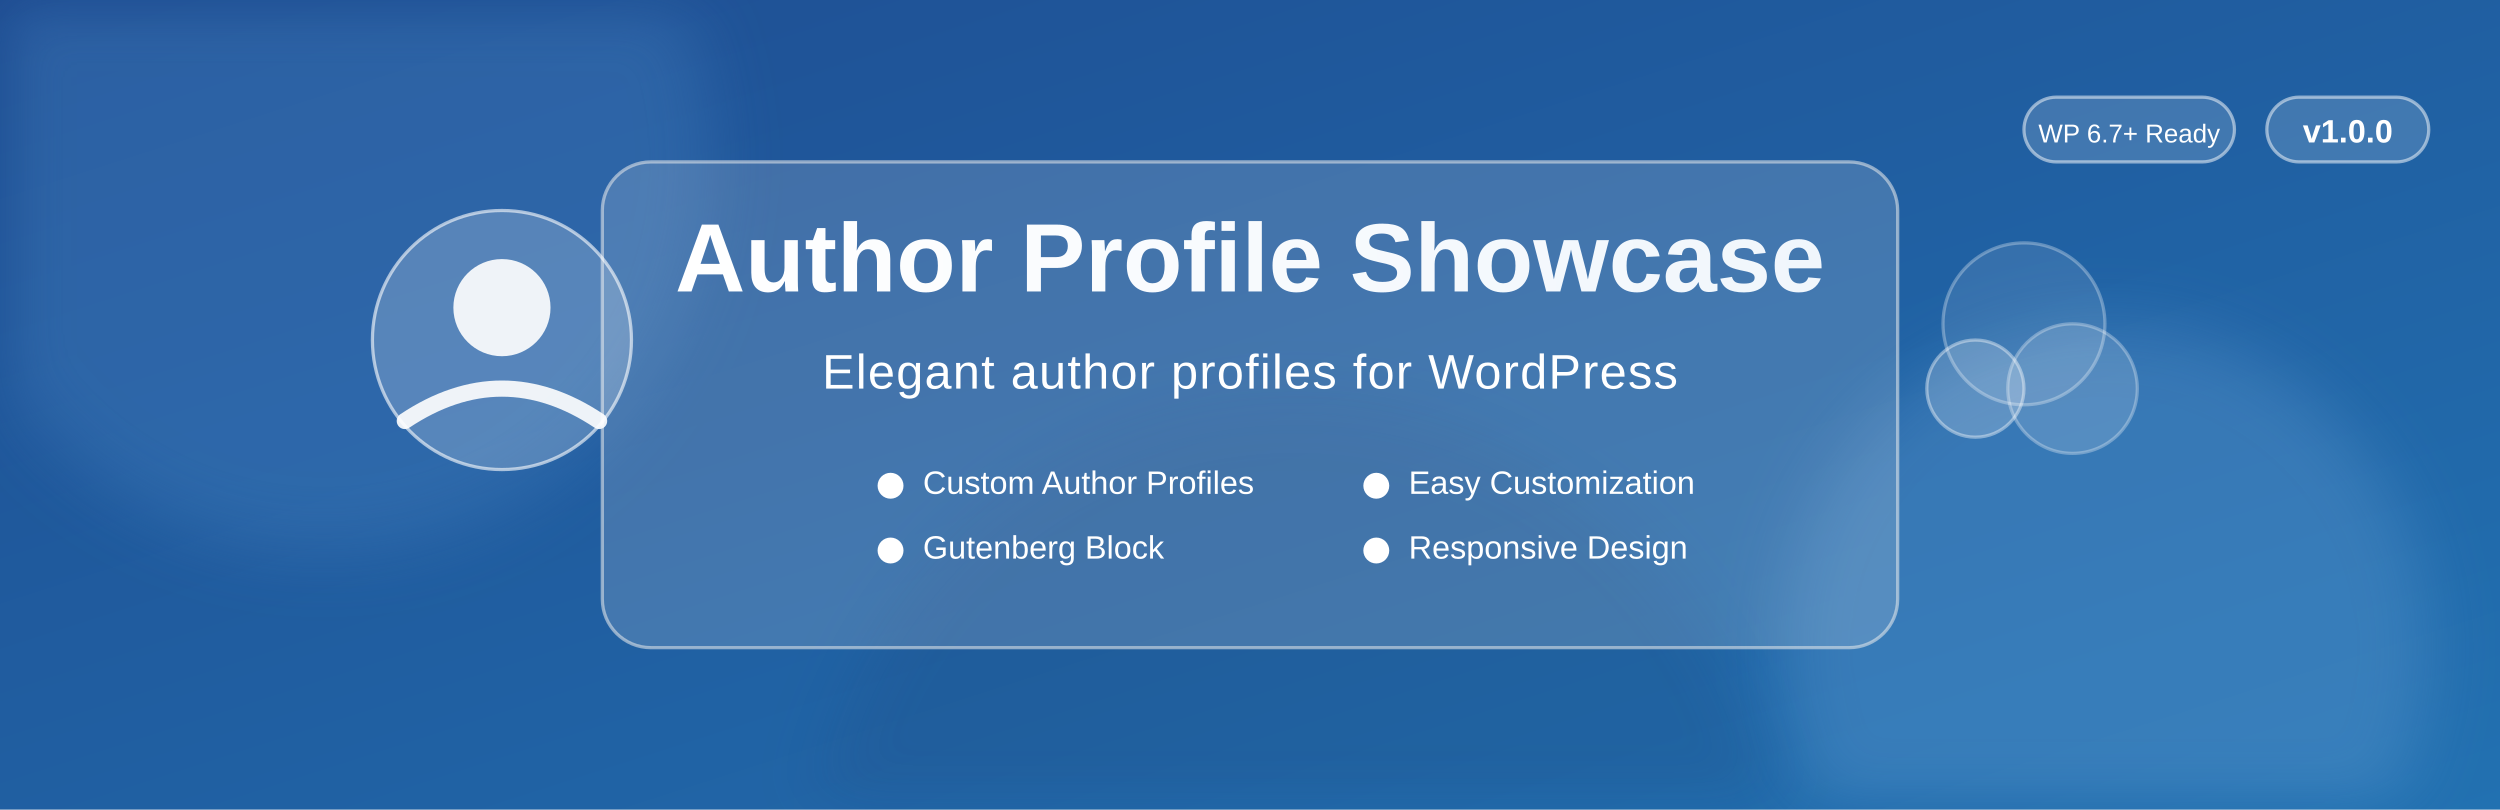
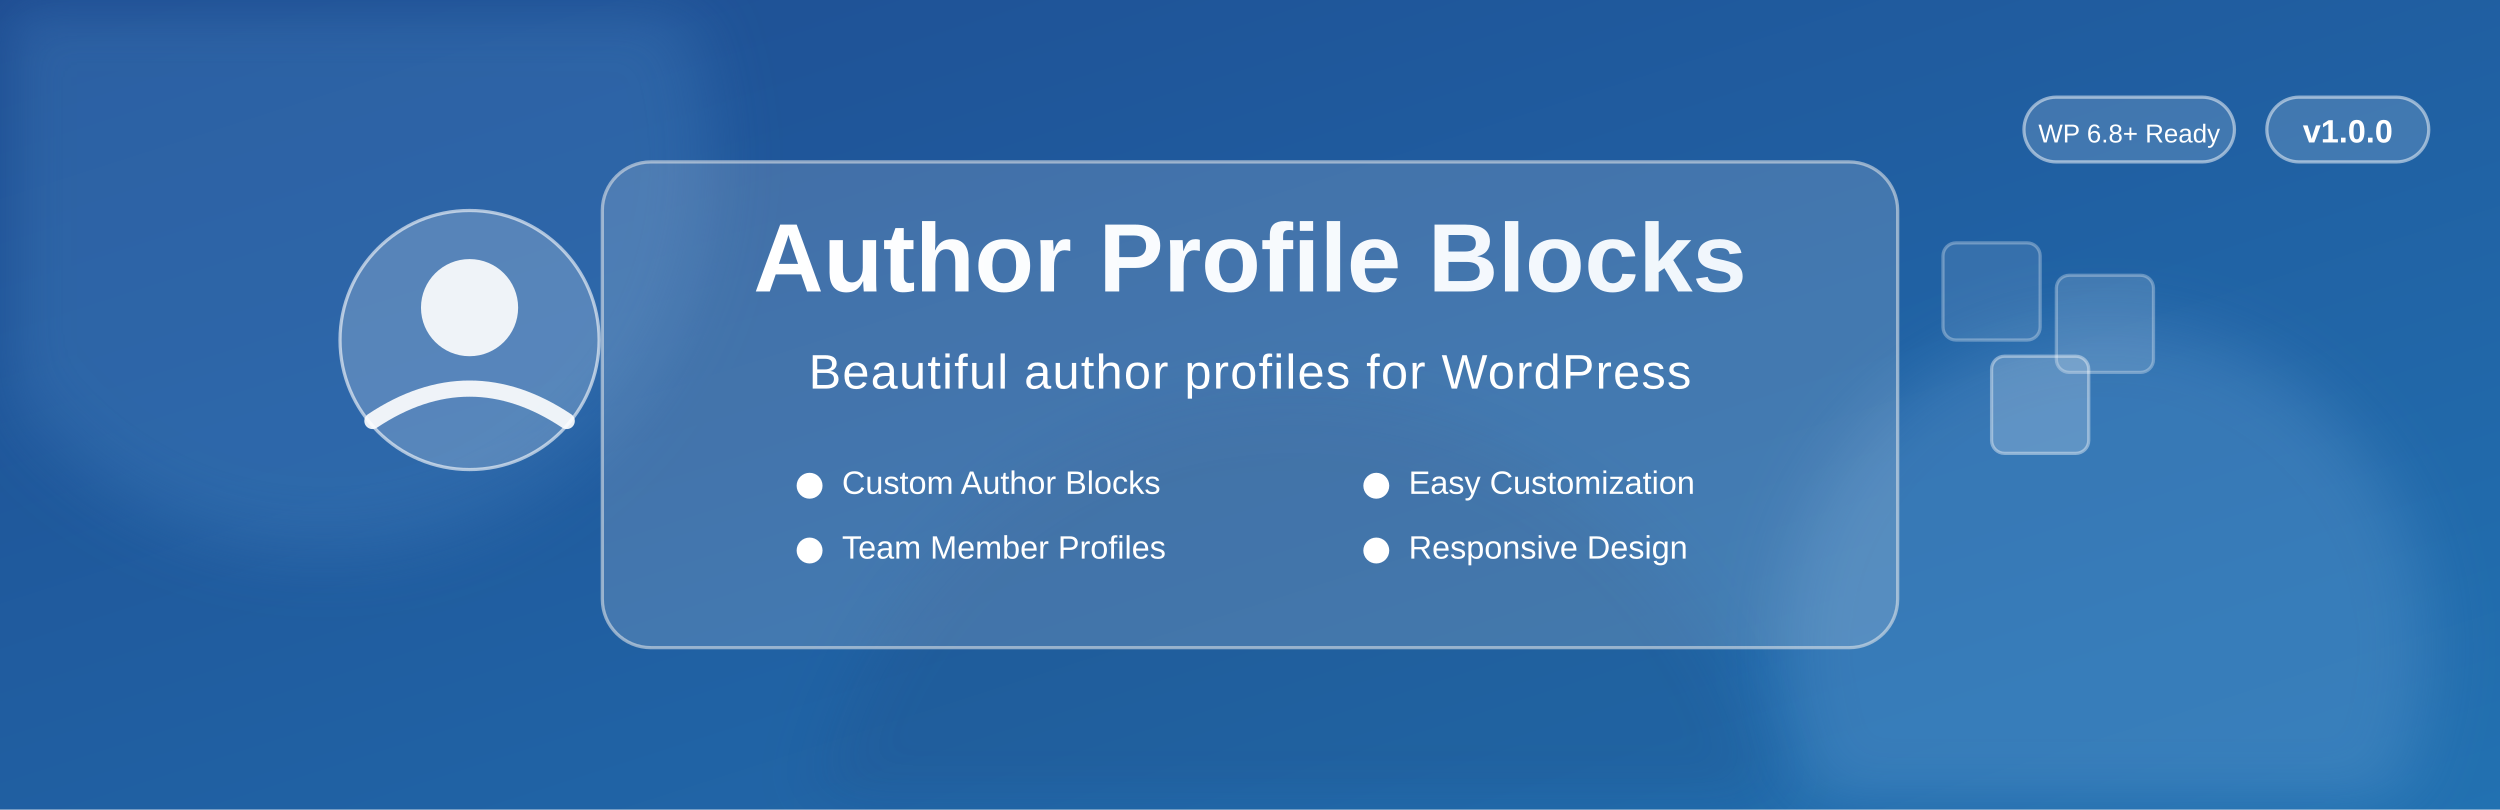
<svg xmlns="http://www.w3.org/2000/svg" viewBox="0 0 1544 500" width="1544" height="500">
  <defs>
    <linearGradient id="bg-gradient-hd" x1="0%" y1="0%" x2="100%" y2="100%">
      <stop offset="0%" stop-color="#1e4d92" />
      <stop offset="100%" stop-color="#2271b1" />
    </linearGradient>
    <filter id="blur-filter-hd" x="-50%" y="-50%" width="200%" height="200%">
      <feGaussianBlur in="SourceGraphic" stdDeviation="20" />
    </filter>
    <linearGradient id="title-gradient-hd" x1="0%" y1="0%" x2="100%" y2="0%">
      <stop offset="0%" stop-color="#ffffff" />
      <stop offset="100%" stop-color="#f0f6fc" />
    </linearGradient>
    <filter id="inner-shadow" x="-50%" y="-50%" width="200%" height="200%">
      <feOffset dx="0" dy="2" />
      <feGaussianBlur stdDeviation="3" result="offset-blur" />
      <feComposite operator="out" in="SourceGraphic" in2="offset-blur" result="inverse" />
      <feFlood flood-color="black" flood-opacity="0.2" result="color" />
      <feComposite operator="in" in="color" in2="inverse" result="shadow" />
      <feComposite operator="over" in="shadow" in2="SourceGraphic" />
    </filter>
  </defs>
  <rect width="1544" height="500" fill="url(#bg-gradient-hd)" />
  <circle cx="200" cy="100" r="240" fill="#4d8ac8" opacity="0.3" filter="url(#blur-filter-hd)" />
  <circle cx="1300" cy="400" r="200" fill="#90c2ef" opacity="0.2" filter="url(#blur-filter-hd)" />
  <circle cx="800" cy="550" r="300" fill="#1a3a6a" opacity="0.15" filter="url(#blur-filter-hd)" />
  <rect x="372" y="100" width="800" height="300" rx="30" fill="rgba(255, 255, 255, 0.15)" stroke="rgba(255, 255, 255, 0.5)" stroke-width="2" filter="url(#inner-shadow)" />
-   <text x="772" y="180" font-family="Arial, sans-serif" font-size="60" font-weight="bold" fill="url(#title-gradient-hd)" text-anchor="middle">Author Profile Showcase</text>
-   <text x="772" y="240" font-family="Arial, sans-serif" font-size="30" fill="#ffffff" text-anchor="middle" letter-spacing="0.8">Elegant author profiles for WordPress</text>
-   <g transform="translate(550, 300)">
+   <text x="772" y="180" font-family="Arial, sans-serif" font-size="60" font-weight="bold" fill="url(#title-gradient-hd)" text-anchor="middle">Author Profile Blocks</text>
+   <text x="772" y="240" font-family="Arial, sans-serif" font-size="30" fill="#ffffff" text-anchor="middle" letter-spacing="0.8">Beautiful author profiles for WordPress</text>
+   <g transform="translate(500, 300)">
    <circle cx="0" cy="0" r="8" fill="#ffffff" />
-     <text x="20" y="5" font-family="Arial, sans-serif" font-size="20" fill="#ffffff">Custom Author Profiles</text>
+     <text x="20" y="5" font-family="Arial, sans-serif" font-size="20" fill="#ffffff">Custom Author Blocks</text>
    <circle cx="0" cy="40" r="8" fill="#ffffff" />
-     <text x="20" y="45" font-family="Arial, sans-serif" font-size="20" fill="#ffffff">Gutenberg Block</text>
-     <circle cx="300" cy="0" r="8" fill="#ffffff" />
-     <text x="320" y="5" font-family="Arial, sans-serif" font-size="20" fill="#ffffff">Easy Customization</text>
-     <circle cx="300" cy="40" r="8" fill="#ffffff" />
-     <text x="320" y="45" font-family="Arial, sans-serif" font-size="20" fill="#ffffff">Responsive Design</text>
+     <text x="20" y="45" font-family="Arial, sans-serif" font-size="20" fill="#ffffff">Team Member Profiles</text>
+     <circle cx="350" cy="0" r="8" fill="#ffffff" />
+     <text x="370" y="5" font-family="Arial, sans-serif" font-size="20" fill="#ffffff">Easy Customization</text>
+     <circle cx="350" cy="40" r="8" fill="#ffffff" />
+     <text x="370" y="45" font-family="Arial, sans-serif" font-size="20" fill="#ffffff">Responsive Design</text>
  </g>
-   <g transform="translate(250, 150)">
+   <g transform="translate(230, 150)">
    <circle cx="60" cy="60" r="80" fill="rgba(255, 255, 255, 0.2)" stroke="rgba(255, 255, 255, 0.6)" stroke-width="2" />
    <circle cx="60" cy="40" r="30" fill="rgba(255, 255, 255, 0.9)" />
    <path d="M0,110 Q60,70 120,110" stroke="rgba(255, 255, 255, 0.9)" stroke-width="10" fill="none" stroke-linecap="round" />
  </g>
  <g transform="translate(1250, 200)">
-     <circle cx="0" cy="0" r="50" fill="rgba(255, 255, 255, 0.1)" stroke="rgba(255, 255, 255, 0.3)" stroke-width="2" />
-     <circle cx="30" cy="40" r="40" fill="rgba(255, 255, 255, 0.15)" stroke="rgba(255, 255, 255, 0.3)" stroke-width="2" />
-     <circle cx="-30" cy="40" r="30" fill="rgba(255, 255, 255, 0.2)" stroke="rgba(255, 255, 255, 0.4)" stroke-width="2" />
+     <rect x="-50" y="-50" width="60" height="60" rx="8" fill="rgba(255, 255, 255, 0.1)" stroke="rgba(255, 255, 255, 0.3)" stroke-width="2" />
+     <rect x="20" y="-30" width="60" height="60" rx="8" fill="rgba(255, 255, 255, 0.15)" stroke="rgba(255, 255, 255, 0.3)" stroke-width="2" />
+     <rect x="-20" y="20" width="60" height="60" rx="8" fill="rgba(255, 255, 255, 0.2)" stroke="rgba(255, 255, 255, 0.4)" stroke-width="2" />
  </g>
  <g transform="translate(1400, 60)">
    <rect x="0" y="0" width="100" height="40" rx="20" fill="rgba(255, 255, 255, 0.15)" stroke="rgba(255, 255, 255, 0.5)" stroke-width="2" />
    <text x="50" y="28" font-family="Arial, sans-serif" font-size="20" font-weight="bold" fill="#ffffff" text-anchor="middle">v1.0.0</text>
  </g>
  <g transform="translate(1250, 60)">
    <rect x="0" y="0" width="130" height="40" rx="20" fill="rgba(255, 255, 255, 0.15)" stroke="rgba(255, 255, 255, 0.5)" stroke-width="2" />
-     <text x="65" y="28" font-family="Arial, sans-serif" font-size="16" fill="#ffffff" text-anchor="middle">WP 6.7+ Ready</text>
+     <text x="65" y="28" font-family="Arial, sans-serif" font-size="16" fill="#ffffff" text-anchor="middle">WP 6.8+ Ready</text>
  </g>
</svg>
